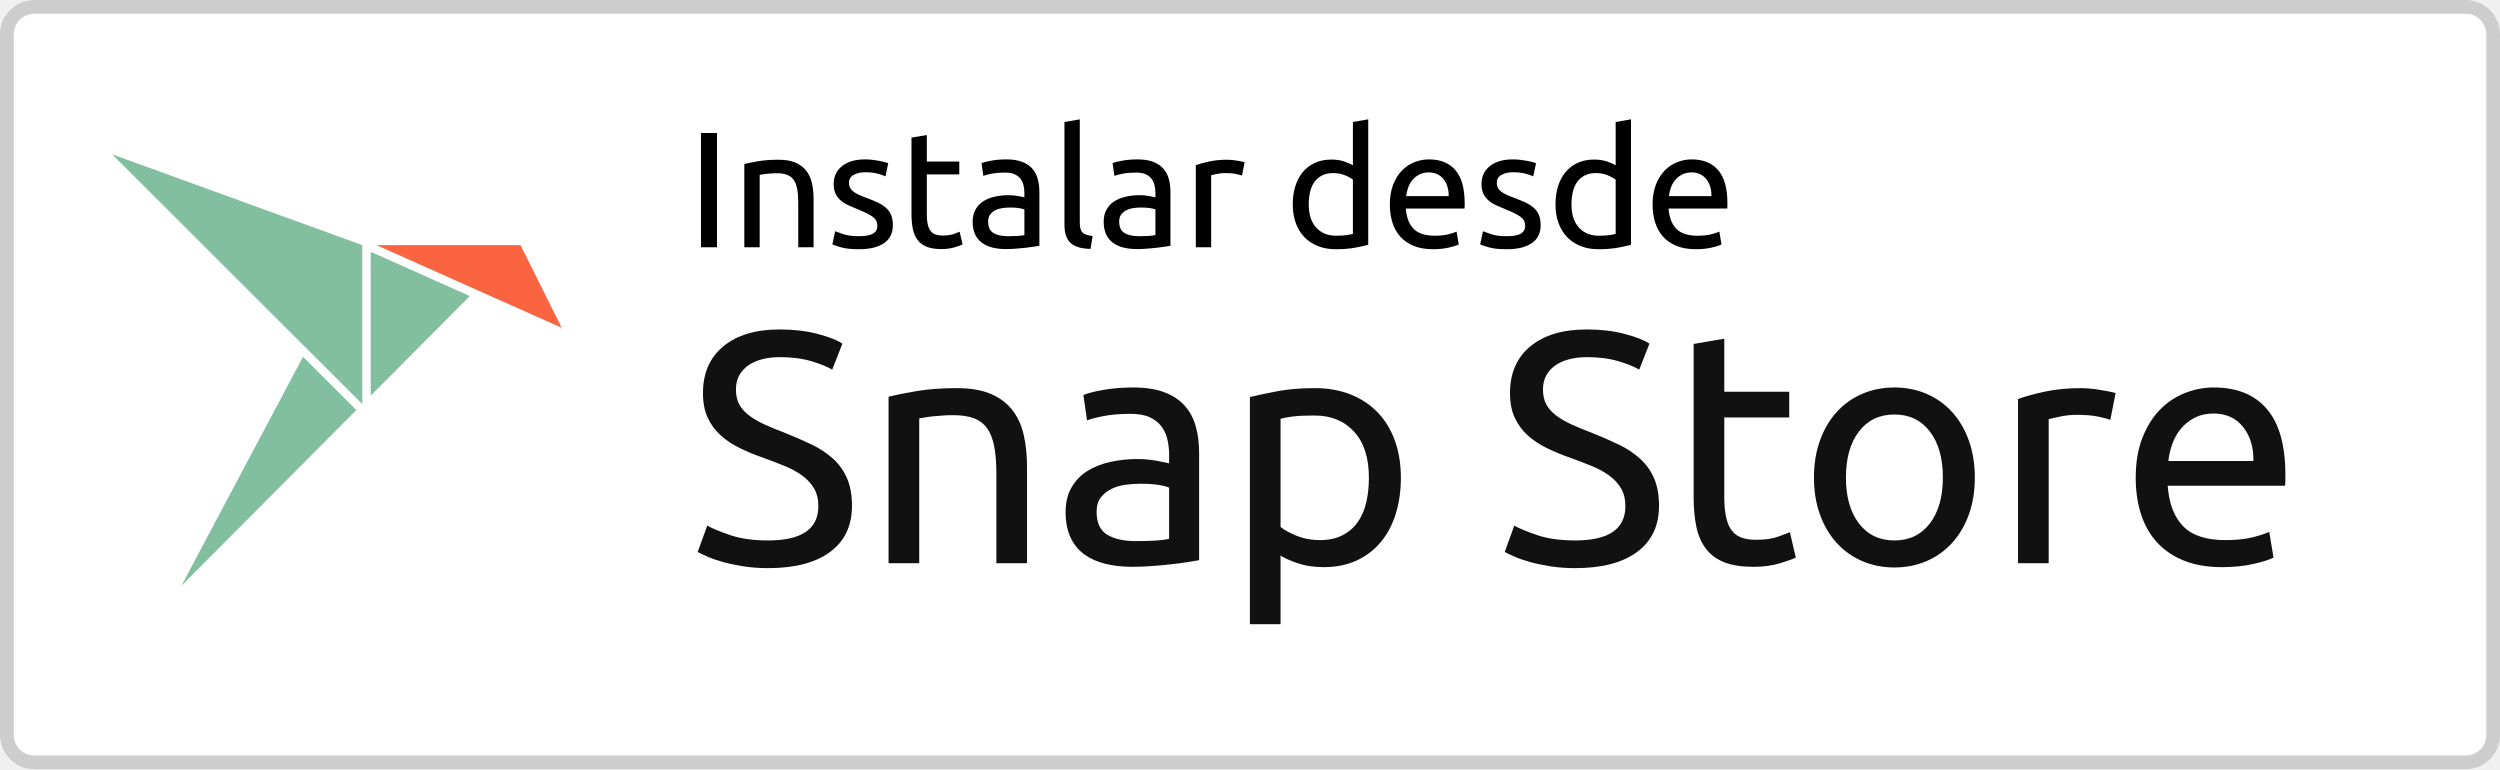
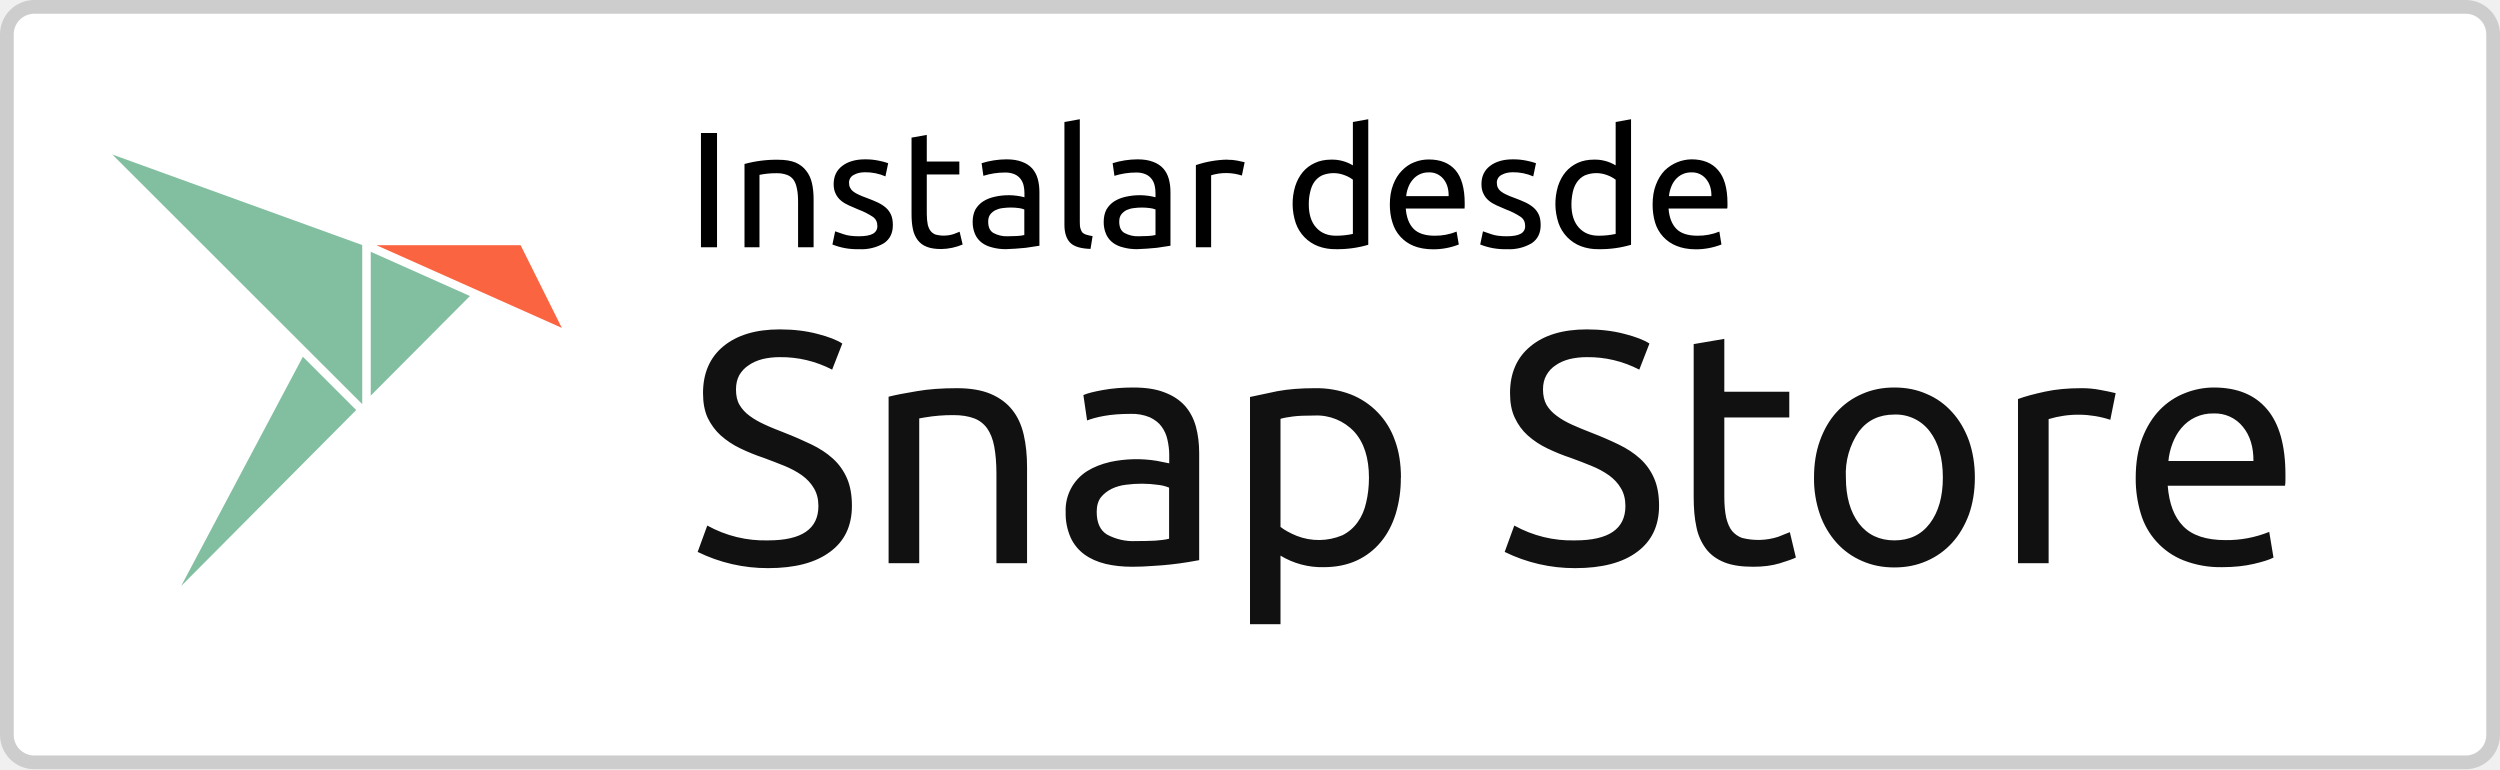
- <svg xmlns="http://www.w3.org/2000/svg" width="182px" height="56px" viewBox="0 0 182 56" version="1.1">
-   <g id="[ES]-snap-store-white-uneditable" stroke="none" stroke-width="1" fill="none" fill-rule="evenodd">
-     <rect id="Rectangle-path" stroke="#CDCDCD" fill="#FFFFFF" x="0.5" y="0.5" width="181" height="55" rx="2" />
-     <path d="M51.032,9.684 L52.196,9.684 L52.196,18 L51.032,18 L51.032,9.684 Z M54.188,11.94 C54.444,11.876 54.784,11.808 55.208,11.736 C55.632,11.664 56.12,11.628 56.672,11.628 C57.168,11.628 57.58,11.698 57.908,11.838 C58.236,11.978 58.498,12.174 58.694,12.426 C58.89,12.678 59.028,12.98 59.108,13.332 C59.188,13.684 59.228,14.072 59.228,14.496 L59.228,18 L58.112,18 L58.112,14.736 C58.112,14.352 58.086,14.024 58.034,13.752 C57.982,13.48 57.896,13.26 57.776,13.092 C57.656,12.924 57.496,12.802 57.296,12.726 C57.096,12.65 56.848,12.612 56.552,12.612 C56.432,12.612 56.308,12.616 56.18,12.624 C56.052,12.632 55.93,12.642 55.814,12.654 C55.698,12.666 55.594,12.68 55.502,12.696 C55.41,12.712 55.344,12.724 55.304,12.732 L55.304,18 L54.188,18 L54.188,11.94 Z M62.528,17.196 C62.984,17.196 63.322,17.136 63.542,17.016 C63.762,16.896 63.872,16.704 63.872,16.44 C63.872,16.168 63.764,15.952 63.548,15.792 C63.332,15.632 62.976,15.452 62.48,15.252 C62.24,15.156 62.01,15.058 61.79,14.958 C61.57,14.858 61.38,14.74 61.22,14.604 C61.06,14.468 60.932,14.304 60.836,14.112 C60.74,13.92 60.692,13.684 60.692,13.404 C60.692,12.852 60.896,12.414 61.304,12.09 C61.712,11.766 62.268,11.604 62.972,11.604 C63.148,11.604 63.324,11.614 63.5,11.634 C63.676,11.654 63.84,11.678 63.992,11.706 C64.144,11.734 64.278,11.764 64.394,11.796 C64.51,11.828 64.6,11.856 64.664,11.88 L64.46,12.84 C64.34,12.776 64.152,12.71 63.896,12.642 C63.64,12.574 63.332,12.54 62.972,12.54 C62.66,12.54 62.388,12.602 62.156,12.726 C61.924,12.85 61.808,13.044 61.808,13.308 C61.808,13.444 61.834,13.564 61.886,13.668 C61.938,13.772 62.018,13.866 62.126,13.95 C62.234,14.034 62.368,14.112 62.528,14.184 C62.688,14.256 62.88,14.332 63.104,14.412 C63.4,14.524 63.664,14.634 63.896,14.742 C64.128,14.85 64.326,14.976 64.49,15.12 C64.654,15.264 64.78,15.438 64.868,15.642 C64.956,15.846 65,16.096 65,16.392 C65,16.968 64.786,17.404 64.358,17.7 C63.93,17.996 63.32,18.144 62.528,18.144 C61.976,18.144 61.544,18.098 61.232,18.006 C60.92,17.914 60.708,17.844 60.596,17.796 L60.8,16.836 C60.928,16.884 61.132,16.956 61.412,17.052 C61.692,17.148 62.064,17.196 62.528,17.196 Z M67.472,11.76 L69.836,11.76 L69.836,12.696 L67.472,12.696 L67.472,15.576 C67.472,15.888 67.496,16.146 67.544,16.35 C67.592,16.554 67.664,16.714 67.76,16.83 C67.856,16.946 67.976,17.028 68.12,17.076 C68.264,17.124 68.432,17.148 68.624,17.148 C68.96,17.148 69.23,17.11 69.434,17.034 C69.638,16.958 69.78,16.904 69.86,16.872 L70.076,17.796 C69.964,17.852 69.768,17.922 69.488,18.006 C69.208,18.09 68.888,18.132 68.528,18.132 C68.104,18.132 67.754,18.078 67.478,17.97 C67.202,17.862 66.98,17.7 66.812,17.484 C66.644,17.268 66.526,17.002 66.458,16.686 C66.39,16.37 66.356,16.004 66.356,15.588 L66.356,10.02 L67.472,9.828 L67.472,11.76 Z M73.364,17.196 C73.628,17.196 73.862,17.19 74.066,17.178 C74.27,17.166 74.44,17.144 74.576,17.112 L74.576,15.252 C74.496,15.212 74.366,15.178 74.186,15.15 C74.006,15.122 73.788,15.108 73.532,15.108 C73.364,15.108 73.186,15.12 72.998,15.144 C72.81,15.168 72.638,15.218 72.482,15.294 C72.326,15.37 72.196,15.474 72.092,15.606 C71.988,15.738 71.936,15.912 71.936,16.128 C71.936,16.528 72.064,16.806 72.32,16.962 C72.576,17.118 72.924,17.196 73.364,17.196 Z M73.268,11.604 C73.716,11.604 74.094,11.662 74.402,11.778 C74.71,11.894 74.958,12.058 75.146,12.27 C75.334,12.482 75.468,12.734 75.548,13.026 C75.628,13.318 75.668,13.64 75.668,13.992 L75.668,17.892 C75.572,17.908 75.438,17.93 75.266,17.958 C75.094,17.986 74.9,18.012 74.684,18.036 C74.468,18.06 74.234,18.082 73.982,18.102 C73.73,18.122 73.48,18.132 73.232,18.132 C72.88,18.132 72.556,18.096 72.26,18.024 C71.964,17.952 71.708,17.838 71.492,17.682 C71.276,17.526 71.108,17.32 70.988,17.064 C70.868,16.808 70.808,16.5 70.808,16.14 C70.808,15.796 70.878,15.5 71.018,15.252 C71.158,15.004 71.348,14.804 71.588,14.652 C71.828,14.5 72.108,14.388 72.428,14.316 C72.748,14.244 73.084,14.208 73.436,14.208 C73.548,14.208 73.664,14.214 73.784,14.226 C73.904,14.238 74.018,14.254 74.126,14.274 C74.234,14.294 74.328,14.312 74.408,14.328 C74.488,14.344 74.544,14.356 74.576,14.364 L74.576,14.052 C74.576,13.868 74.556,13.686 74.516,13.506 C74.476,13.326 74.404,13.166 74.3,13.026 C74.196,12.886 74.054,12.774 73.874,12.69 C73.694,12.606 73.46,12.564 73.172,12.564 C72.804,12.564 72.482,12.59 72.206,12.642 C71.93,12.694 71.724,12.748 71.588,12.804 L71.456,11.88 C71.6,11.816 71.84,11.754 72.176,11.694 C72.512,11.634 72.876,11.604 73.268,11.604 Z M79.388,18.12 C78.7,18.104 78.212,17.956 77.924,17.676 C77.636,17.396 77.492,16.96 77.492,16.368 L77.492,8.88 L78.608,8.688 L78.608,16.188 C78.608,16.372 78.624,16.524 78.656,16.644 C78.688,16.764 78.74,16.86 78.812,16.932 C78.884,17.004 78.98,17.058 79.1,17.094 C79.22,17.13 79.368,17.16 79.544,17.184 L79.388,18.12 Z M82.904,17.196 C83.168,17.196 83.402,17.19 83.606,17.178 C83.81,17.166 83.98,17.144 84.116,17.112 L84.116,15.252 C84.036,15.212 83.906,15.178 83.726,15.15 C83.546,15.122 83.328,15.108 83.072,15.108 C82.904,15.108 82.726,15.12 82.538,15.144 C82.35,15.168 82.178,15.218 82.022,15.294 C81.866,15.37 81.736,15.474 81.632,15.606 C81.528,15.738 81.476,15.912 81.476,16.128 C81.476,16.528 81.604,16.806 81.86,16.962 C82.116,17.118 82.464,17.196 82.904,17.196 Z M82.808,11.604 C83.256,11.604 83.634,11.662 83.942,11.778 C84.25,11.894 84.498,12.058 84.686,12.27 C84.874,12.482 85.008,12.734 85.088,13.026 C85.168,13.318 85.208,13.64 85.208,13.992 L85.208,17.892 C85.112,17.908 84.978,17.93 84.806,17.958 C84.634,17.986 84.44,18.012 84.224,18.036 C84.008,18.06 83.774,18.082 83.522,18.102 C83.27,18.122 83.02,18.132 82.772,18.132 C82.42,18.132 82.096,18.096 81.8,18.024 C81.504,17.952 81.248,17.838 81.032,17.682 C80.816,17.526 80.648,17.32 80.528,17.064 C80.408,16.808 80.348,16.5 80.348,16.14 C80.348,15.796 80.418,15.5 80.558,15.252 C80.698,15.004 80.888,14.804 81.128,14.652 C81.368,14.5 81.648,14.388 81.968,14.316 C82.288,14.244 82.624,14.208 82.976,14.208 C83.088,14.208 83.204,14.214 83.324,14.226 C83.444,14.238 83.558,14.254 83.666,14.274 C83.774,14.294 83.868,14.312 83.948,14.328 C84.028,14.344 84.084,14.356 84.116,14.364 L84.116,14.052 C84.116,13.868 84.096,13.686 84.056,13.506 C84.016,13.326 83.944,13.166 83.84,13.026 C83.736,12.886 83.594,12.774 83.414,12.69 C83.234,12.606 83,12.564 82.712,12.564 C82.344,12.564 82.022,12.59 81.746,12.642 C81.47,12.694 81.264,12.748 81.128,12.804 L80.996,11.88 C81.14,11.816 81.38,11.754 81.716,11.694 C82.052,11.634 82.416,11.604 82.808,11.604 Z M89.36,11.628 C89.456,11.628 89.566,11.634 89.69,11.646 C89.814,11.658 89.936,11.674 90.056,11.694 C90.176,11.714 90.286,11.734 90.386,11.754 C90.486,11.774 90.56,11.792 90.608,11.808 L90.416,12.78 C90.328,12.748 90.182,12.71 89.978,12.666 C89.774,12.622 89.512,12.6 89.192,12.6 C88.984,12.6 88.778,12.622 88.574,12.666 C88.37,12.71 88.236,12.74 88.172,12.756 L88.172,18 L87.056,18 L87.056,12.024 C87.32,11.928 87.648,11.838 88.04,11.754 C88.432,11.67 88.872,11.628 89.36,11.628 Z M98.492,13.08 C98.356,12.968 98.16,12.86 97.904,12.756 C97.648,12.652 97.368,12.6 97.064,12.6 C96.744,12.6 96.47,12.658 96.242,12.774 C96.014,12.89 95.828,13.05 95.684,13.254 C95.54,13.458 95.436,13.7 95.372,13.98 C95.308,14.26 95.276,14.56 95.276,14.88 C95.276,15.608 95.456,16.17 95.816,16.566 C96.176,16.962 96.656,17.16 97.256,17.16 C97.56,17.16 97.814,17.146 98.018,17.118 C98.222,17.09 98.38,17.06 98.492,17.028 L98.492,13.08 Z M98.492,8.88 L99.608,8.688 L99.608,17.82 C99.352,17.892 99.024,17.964 98.624,18.036 C98.224,18.108 97.764,18.144 97.244,18.144 C96.764,18.144 96.332,18.068 95.948,17.916 C95.564,17.764 95.236,17.548 94.964,17.268 C94.692,16.988 94.482,16.646 94.334,16.242 C94.186,15.838 94.112,15.384 94.112,14.88 C94.112,14.4 94.174,13.96 94.298,13.56 C94.422,13.16 94.604,12.816 94.844,12.528 C95.084,12.24 95.378,12.016 95.726,11.856 C96.074,11.696 96.472,11.616 96.92,11.616 C97.28,11.616 97.598,11.664 97.874,11.76 C98.15,11.856 98.356,11.948 98.492,12.036 L98.492,8.88 Z M101.18,14.892 C101.18,14.34 101.26,13.858 101.42,13.446 C101.58,13.034 101.792,12.692 102.056,12.42 C102.32,12.148 102.624,11.944 102.968,11.808 C103.312,11.672 103.664,11.604 104.024,11.604 C104.864,11.604 105.508,11.866 105.956,12.39 C106.404,12.914 106.628,13.712 106.628,14.784 L106.628,14.97 C106.628,15.046 106.624,15.116 106.616,15.18 L102.344,15.18 C102.392,15.828 102.58,16.32 102.908,16.656 C103.236,16.992 103.748,17.16 104.444,17.16 C104.836,17.16 105.166,17.126 105.434,17.058 C105.702,16.99 105.904,16.924 106.04,16.86 L106.196,17.796 C106.06,17.868 105.822,17.944 105.482,18.024 C105.142,18.104 104.756,18.144 104.324,18.144 C103.78,18.144 103.31,18.062 102.914,17.898 C102.518,17.734 102.192,17.508 101.936,17.22 C101.68,16.932 101.49,16.59 101.366,16.194 C101.242,15.798 101.18,15.364 101.18,14.892 Z M105.464,14.28 C105.472,13.776 105.346,13.362 105.086,13.038 C104.826,12.714 104.468,12.552 104.012,12.552 C103.756,12.552 103.53,12.602 103.334,12.702 C103.138,12.802 102.972,12.932 102.836,13.092 C102.7,13.252 102.594,13.436 102.518,13.644 C102.442,13.852 102.392,14.064 102.368,14.28 L105.464,14.28 Z M109.688,17.196 C110.144,17.196 110.482,17.136 110.702,17.016 C110.922,16.896 111.032,16.704 111.032,16.44 C111.032,16.168 110.924,15.952 110.708,15.792 C110.492,15.632 110.136,15.452 109.64,15.252 C109.4,15.156 109.17,15.058 108.95,14.958 C108.73,14.858 108.54,14.74 108.38,14.604 C108.22,14.468 108.092,14.304 107.996,14.112 C107.9,13.92 107.852,13.684 107.852,13.404 C107.852,12.852 108.056,12.414 108.464,12.09 C108.872,11.766 109.428,11.604 110.132,11.604 C110.308,11.604 110.484,11.614 110.66,11.634 C110.836,11.654 111,11.678 111.152,11.706 C111.304,11.734 111.438,11.764 111.554,11.796 C111.67,11.828 111.76,11.856 111.824,11.88 L111.62,12.84 C111.5,12.776 111.312,12.71 111.056,12.642 C110.8,12.574 110.492,12.54 110.132,12.54 C109.82,12.54 109.548,12.602 109.316,12.726 C109.084,12.85 108.968,13.044 108.968,13.308 C108.968,13.444 108.994,13.564 109.046,13.668 C109.098,13.772 109.178,13.866 109.286,13.95 C109.394,14.034 109.528,14.112 109.688,14.184 C109.848,14.256 110.04,14.332 110.264,14.412 C110.56,14.524 110.824,14.634 111.056,14.742 C111.288,14.85 111.486,14.976 111.65,15.12 C111.814,15.264 111.94,15.438 112.028,15.642 C112.116,15.846 112.16,16.096 112.16,16.392 C112.16,16.968 111.946,17.404 111.518,17.7 C111.09,17.996 110.48,18.144 109.688,18.144 C109.136,18.144 108.704,18.098 108.392,18.006 C108.08,17.914 107.868,17.844 107.756,17.796 L107.96,16.836 C108.088,16.884 108.292,16.956 108.572,17.052 C108.852,17.148 109.224,17.196 109.688,17.196 Z M117.62,13.08 C117.484,12.968 117.288,12.86 117.032,12.756 C116.776,12.652 116.496,12.6 116.192,12.6 C115.872,12.6 115.598,12.658 115.37,12.774 C115.142,12.89 114.956,13.05 114.812,13.254 C114.668,13.458 114.564,13.7 114.5,13.98 C114.436,14.26 114.404,14.56 114.404,14.88 C114.404,15.608 114.584,16.17 114.944,16.566 C115.304,16.962 115.784,17.16 116.384,17.16 C116.688,17.16 116.942,17.146 117.146,17.118 C117.35,17.09 117.508,17.06 117.62,17.028 L117.62,13.08 Z M117.62,8.88 L118.736,8.688 L118.736,17.82 C118.48,17.892 118.152,17.964 117.752,18.036 C117.352,18.108 116.892,18.144 116.372,18.144 C115.892,18.144 115.46,18.068 115.076,17.916 C114.692,17.764 114.364,17.548 114.092,17.268 C113.82,16.988 113.61,16.646 113.462,16.242 C113.314,15.838 113.24,15.384 113.24,14.88 C113.24,14.4 113.302,13.96 113.426,13.56 C113.55,13.16 113.732,12.816 113.972,12.528 C114.212,12.24 114.506,12.016 114.854,11.856 C115.202,11.696 115.6,11.616 116.048,11.616 C116.408,11.616 116.726,11.664 117.002,11.76 C117.278,11.856 117.484,11.948 117.62,12.036 L117.62,8.88 Z M120.308,14.892 C120.308,14.34 120.388,13.858 120.548,13.446 C120.708,13.034 120.92,12.692 121.184,12.42 C121.448,12.148 121.752,11.944 122.096,11.808 C122.44,11.672 122.792,11.604 123.152,11.604 C123.992,11.604 124.636,11.866 125.084,12.39 C125.532,12.914 125.756,13.712 125.756,14.784 L125.756,14.97 C125.756,15.046 125.752,15.116 125.744,15.18 L121.472,15.18 C121.52,15.828 121.708,16.32 122.036,16.656 C122.364,16.992 122.876,17.16 123.572,17.16 C123.964,17.16 124.294,17.126 124.562,17.058 C124.83,16.99 125.032,16.924 125.168,16.86 L125.324,17.796 C125.188,17.868 124.95,17.944 124.61,18.024 C124.27,18.104 123.884,18.144 123.452,18.144 C122.908,18.144 122.438,18.062 122.042,17.898 C121.646,17.734 121.32,17.508 121.064,17.22 C120.808,16.932 120.618,16.59 120.494,16.194 C120.37,15.798 120.308,15.364 120.308,14.892 Z M124.592,14.28 C124.6,13.776 124.474,13.362 124.214,13.038 C123.954,12.714 123.596,12.552 123.14,12.552 C122.884,12.552 122.658,12.602 122.462,12.702 C122.266,12.802 122.1,12.932 121.964,13.092 C121.828,13.252 121.722,13.436 121.646,13.644 C121.57,13.852 121.52,14.064 121.496,14.28 L124.592,14.28 Z" id="Get-it-from-the" fill="#000000" />
-     <g id="logo" transform="translate(8, 11)" fill-rule="nonzero">
-       <path d="M18.988,17.802 L18.988,7.331 L26.205,10.553 L18.988,17.802 Z M5.208,31.641 L14.059,14.974 L17.942,18.852 L5.208,31.641 Z M0.16,0.233 L18.375,6.846 L18.375,18.417 L0.16,0.233 Z" id="body" fill="#82BEA0" />
-       <polygon id="head" fill="#FA6441" points="29.897 6.845 19.406 6.845 32.894 12.866" />
+ <svg xmlns="http://www.w3.org/2000/svg" width="182" height="56">
+   <g fill="none" fill-rule="evenodd">
+     <rect stroke="#CDCDCD" fill="#FFF" x=".5" y=".5" width="181" height="55" rx="2" />
+     <path d="M51.03 9.68h1.17V18h-1.17V9.68zm3.16 2.26a8.82 8.82 0 012.48-.31c.5 0 .91.07 1.24.2.33.15.59.34.78.6.2.25.34.55.42.9.08.35.12.74.12 1.17V18H58.1v-3.26c0-.39-.02-.72-.08-.99-.05-.27-.13-.49-.25-.66a1.02 1.02 0 00-.48-.36 2.1 2.1 0 00-.75-.12 5.97 5.97 0 00-1.25.12V18H54.2v-6.06zm8.34 5.26c.45 0 .8-.06 1.01-.18a.6.6 0 00.33-.58c0-.27-.1-.49-.32-.65a5.14 5.14 0 00-1.07-.54l-.69-.3c-.22-.1-.41-.21-.57-.35-.16-.13-.29-.3-.38-.49-.1-.19-.15-.43-.15-.7 0-.56.2-1 .61-1.32.41-.32.97-.49 1.67-.49a4.67 4.67 0 011.02.1 4.79 4.79 0 01.67.18l-.2.96a3.64 3.64 0 00-1.49-.3c-.31 0-.58.06-.81.19a.62.62 0 00-.35.58c0 .13.02.25.08.36.05.1.13.2.24.28.1.08.24.16.4.23.16.08.35.15.57.23.3.11.56.22.8.33.23.11.43.24.59.38.16.14.29.32.38.52.09.2.13.46.13.75 0 .58-.21 1.01-.64 1.31a3.2 3.2 0 01-1.83.44 4.78 4.78 0 01-1.93-.34l.2-.96.61.21c.28.1.65.15 1.12.15zm4.94-5.44h2.37v.94h-2.37v2.88c0 .3.03.57.07.77.05.2.12.36.22.48s.22.2.36.25a2.37 2.37 0 001.31-.04l.43-.17.22.93a4.14 4.14 0 01-1.55.33c-.43 0-.78-.05-1.05-.16-.28-.1-.5-.27-.67-.49a1.95 1.95 0 01-.35-.8c-.07-.31-.1-.68-.1-1.1v-5.56l1.11-.2v1.94zm5.9 5.44l.7-.02c.2-.01.37-.04.5-.07v-1.86a1.43 1.43 0 00-.38-.1 4.34 4.34 0 00-1.2 0c-.18.02-.35.07-.5.14a1.1 1.1 0 00-.4.32c-.1.13-.15.3-.15.52 0 .4.12.68.38.83a2 2 0 001.04.24zm-.1-5.6c.45 0 .82.06 1.13.18.31.11.56.28.75.49.18.21.32.46.4.76.08.29.12.61.12.96v3.9a115 115 0 01-.99.15 22.5 22.5 0 01-1.45.1c-.35 0-.67-.04-.97-.12-.3-.07-.55-.18-.77-.34a1.57 1.57 0 01-.5-.62 2.16 2.16 0 01-.18-.92c0-.34.07-.64.2-.89.15-.25.34-.45.58-.6.24-.15.52-.26.84-.33a4.58 4.58 0 012.15.04v-.3c0-.2-.02-.37-.06-.55a1.25 1.25 0 00-.22-.48 1.1 1.1 0 00-.43-.34 1.67 1.67 0 00-.7-.13 5.27 5.27 0 00-1.58.24l-.13-.92a6.22 6.22 0 011.81-.28zm6.12 6.52c-.69-.02-1.18-.16-1.47-.44-.28-.28-.43-.72-.43-1.31V8.88l1.12-.2v7.5c0 .2.01.34.05.46.03.12.08.22.15.3.07.06.17.12.29.15.12.04.27.07.44.1l-.15.93zm3.51-.92l.7-.02c.21-.01.38-.04.52-.07v-1.86a1.43 1.43 0 00-.4-.1 4.34 4.34 0 00-1.18 0c-.19.02-.36.07-.52.14a1.1 1.1 0 00-.39.32c-.1.13-.15.3-.15.52 0 .4.12.68.38.83a2 2 0 001.04.24zm-.1-5.6c.46 0 .83.06 1.14.18.31.11.56.28.75.49.18.21.32.46.4.76.08.29.12.61.12.96v3.9a115 115 0 01-.99.15 22.5 22.5 0 01-1.45.1c-.35 0-.67-.04-.97-.12-.3-.07-.55-.18-.77-.34a1.57 1.57 0 01-.5-.62 2.16 2.16 0 01-.18-.92c0-.34.07-.64.2-.89.15-.25.34-.45.58-.6.24-.15.52-.26.84-.33a4.58 4.58 0 012.15.04v-.3c0-.2-.02-.37-.06-.55a1.25 1.25 0 00-.22-.48 1.1 1.1 0 00-.43-.34 1.67 1.67 0 00-.7-.13 5.27 5.27 0 00-1.58.24l-.13-.92a6.22 6.22 0 011.81-.28zm6.56.03a3.47 3.47 0 01.7.06 10.46 10.46 0 01.55.12l-.2.97a3.74 3.74 0 00-2.24-.02V18h-1.11v-5.98a7.59 7.59 0 012.3-.4zm9.13 1.45a2.3 2.3 0 00-.59-.32 2.21 2.21 0 00-1.66.01 1.5 1.5 0 00-.56.48c-.14.2-.24.45-.3.73-.07.28-.1.58-.1.9 0 .73.18 1.29.54 1.69.36.4.84.59 1.44.59a5.75 5.75 0 001.23-.13v-3.95zm0-4.2l1.12-.2v9.14a7.86 7.86 0 01-2.36.32 3.5 3.5 0 01-1.3-.22 2.78 2.78 0 01-1.62-1.68 4.44 4.44 0 01-.04-2.68c.13-.4.31-.74.55-1.03.24-.29.54-.51.89-.67.34-.16.74-.24 1.19-.24a2.9 2.9 0 011.57.42V8.88zm2.69 6.01c0-.55.08-1.03.24-1.44.16-.42.37-.76.64-1.03.26-.27.56-.48.9-.61.35-.14.7-.2 1.06-.2.84 0 1.49.26 1.94.78.44.52.67 1.32.67 2.4v.18l-.01.21h-4.28c.05.65.24 1.14.57 1.48.33.33.84.5 1.53.5a4.1 4.1 0 001.6-.3l.16.94a5.08 5.08 0 01-1.87.35c-.55 0-1.02-.09-1.42-.25a2.63 2.63 0 01-1.54-1.7c-.13-.4-.19-.84-.19-1.3zm4.28-.61c.01-.5-.11-.92-.37-1.24a1.3 1.3 0 00-1.08-.49 1.47 1.47 0 00-1.17.54 1.8 1.8 0 00-.32.55c-.08.21-.13.42-.15.64h3.1zm4.23 2.92c.45 0 .8-.06 1.01-.18a.6.6 0 00.33-.58c0-.27-.1-.49-.32-.65a5.14 5.14 0 00-1.07-.54l-.69-.3c-.22-.1-.41-.21-.57-.35-.16-.13-.29-.3-.38-.49-.1-.19-.15-.43-.15-.7 0-.56.2-1 .61-1.32.41-.32.97-.49 1.67-.49a4.67 4.67 0 011.02.1 4.79 4.79 0 01.67.18l-.2.96a3.64 3.64 0 00-1.49-.3c-.31 0-.58.06-.81.19a.62.62 0 00-.35.58c0 .13.02.25.08.36.05.1.13.2.24.28.1.08.24.16.4.23.16.08.35.15.57.23.3.11.56.22.8.33.23.11.43.24.59.38.16.14.29.32.38.52.09.2.13.46.13.75 0 .58-.21 1.01-.64 1.31a3.2 3.2 0 01-1.83.44 4.78 4.78 0 01-1.93-.34l.2-.96.61.21c.28.1.65.15 1.12.15zm7.93-4.12a2.3 2.3 0 00-.59-.32 2.21 2.21 0 00-1.66.01 1.5 1.5 0 00-.56.48c-.14.2-.25.45-.31.73-.06.28-.1.58-.1.9 0 .73.18 1.29.54 1.69.36.4.84.59 1.44.59a5.75 5.75 0 001.24-.13v-3.95zm0-4.2l1.12-.2v9.14a7.86 7.86 0 01-2.36.32 3.5 3.5 0 01-1.3-.22 2.78 2.78 0 01-1.62-1.68 4.44 4.44 0 01-.04-2.68c.13-.4.31-.74.55-1.03.24-.29.54-.51.88-.67.35-.16.75-.24 1.2-.24a2.9 2.9 0 011.57.42V8.88zm2.69 6.01c0-.55.08-1.03.24-1.44.16-.42.37-.76.63-1.03a2.85 2.85 0 011.97-.82c.84 0 1.49.27 1.93.79.45.52.68 1.32.68 2.4v.18c0 .08 0 .15-.02.21h-4.27c.05.65.24 1.14.57 1.48.32.33.84.5 1.53.5a4.1 4.1 0 001.6-.3l.15.94a5.08 5.08 0 01-1.87.35c-.54 0-1.01-.09-1.4-.25a2.63 2.63 0 01-1.56-1.7c-.12-.4-.18-.84-.18-1.3zm4.28-.61c.01-.5-.12-.92-.38-1.24a1.3 1.3 0 00-1.07-.49 1.47 1.47 0 00-1.18.54 1.8 1.8 0 00-.31.55c-.08.21-.13.42-.15.64h3.1z" fill="#000" />
+     <g fill-rule="nonzero">
+       <path d="M26.99 28.8V18.33l7.22 3.22-7.22 7.25zM13.2 42.64l8.85-16.67 3.88 3.88-12.73 12.8zm-5.05-31.4l18.22 6.6v11.58L8.16 11.23z" fill="#82BEA0" />
+       <path fill="#FA6441" d="M37.9 17.85H27.4l13.5 6.02z" />
    </g>
-     <path d="M55.928,39.344 C58.36,39.344 59.576,38.512 59.576,36.848 C59.576,36.336 59.468,35.9 59.252,35.54 C59.036,35.18 58.744,34.868 58.376,34.604 C58.008,34.34 57.588,34.112 57.116,33.92 C56.644,33.728 56.144,33.536 55.616,33.344 C55.008,33.136 54.432,32.9 53.888,32.636 C53.344,32.372 52.872,32.06 52.472,31.7 C52.072,31.34 51.756,30.912 51.524,30.416 C51.292,29.92 51.176,29.32 51.176,28.616 C51.176,27.16 51.672,26.024 52.664,25.208 C53.656,24.392 55.024,23.984 56.768,23.984 C57.776,23.984 58.692,24.092 59.516,24.308 C60.34,24.524 60.944,24.76 61.328,25.016 L60.584,26.912 C60.248,26.704 59.748,26.5 59.084,26.3 C58.42,26.1 57.648,26 56.768,26 C56.32,26 55.904,26.048 55.52,26.144 C55.136,26.24 54.8,26.384 54.512,26.576 C54.224,26.768 53.996,27.012 53.828,27.308 C53.66,27.604 53.576,27.952 53.576,28.352 C53.576,28.8 53.664,29.176 53.84,29.48 C54.016,29.784 54.264,30.052 54.584,30.284 C54.904,30.516 55.276,30.728 55.7,30.92 C56.124,31.112 56.592,31.304 57.104,31.496 C57.824,31.784 58.484,32.072 59.084,32.36 C59.684,32.648 60.204,32.992 60.644,33.392 C61.084,33.792 61.424,34.268 61.664,34.82 C61.904,35.372 62.024,36.04 62.024,36.824 C62.024,38.28 61.492,39.4 60.428,40.184 C59.364,40.968 57.864,41.36 55.928,41.36 C55.272,41.36 54.668,41.316 54.116,41.228 C53.564,41.14 53.072,41.036 52.64,40.916 C52.208,40.796 51.836,40.668 51.524,40.532 C51.212,40.396 50.968,40.28 50.792,40.184 L51.488,38.264 C51.856,38.472 52.416,38.704 53.168,38.96 C53.92,39.216 54.84,39.344 55.928,39.344 Z M64.688,28.88 C65.2,28.752 65.88,28.616 66.728,28.472 C67.576,28.328 68.552,28.256 69.656,28.256 C70.648,28.256 71.472,28.396 72.128,28.676 C72.784,28.956 73.308,29.348 73.7,29.852 C74.092,30.356 74.368,30.96 74.528,31.664 C74.688,32.368 74.768,33.144 74.768,33.992 L74.768,41 L72.536,41 L72.536,34.472 C72.536,33.704 72.484,33.048 72.38,32.504 C72.276,31.96 72.104,31.52 71.864,31.184 C71.624,30.848 71.304,30.604 70.904,30.452 C70.504,30.3 70.008,30.224 69.416,30.224 C69.176,30.224 68.928,30.232 68.672,30.248 C68.416,30.264 68.172,30.284 67.94,30.308 C67.708,30.332 67.5,30.36 67.316,30.392 C67.132,30.424 67,30.448 66.92,30.464 L66.92,41 L64.688,41 L64.688,28.88 Z M82.688,39.392 C83.216,39.392 83.684,39.38 84.092,39.356 C84.5,39.332 84.84,39.288 85.112,39.224 L85.112,35.504 C84.952,35.424 84.692,35.356 84.332,35.3 C83.972,35.244 83.536,35.216 83.024,35.216 C82.688,35.216 82.332,35.24 81.956,35.288 C81.58,35.336 81.236,35.436 80.924,35.588 C80.612,35.74 80.352,35.948 80.144,36.212 C79.936,36.476 79.832,36.824 79.832,37.256 C79.832,38.056 80.088,38.612 80.6,38.924 C81.112,39.236 81.808,39.392 82.688,39.392 Z M82.496,28.208 C83.392,28.208 84.148,28.324 84.764,28.556 C85.38,28.788 85.876,29.116 86.252,29.54 C86.628,29.964 86.896,30.468 87.056,31.052 C87.216,31.636 87.296,32.28 87.296,32.984 L87.296,40.784 C87.104,40.816 86.836,40.86 86.492,40.916 C86.148,40.972 85.76,41.024 85.328,41.072 C84.896,41.12 84.428,41.164 83.924,41.204 C83.42,41.244 82.92,41.264 82.424,41.264 C81.72,41.264 81.072,41.192 80.48,41.048 C79.888,40.904 79.376,40.676 78.944,40.364 C78.512,40.052 78.176,39.64 77.936,39.128 C77.696,38.616 77.576,38 77.576,37.28 C77.576,36.592 77.716,36 77.996,35.504 C78.276,35.008 78.656,34.608 79.136,34.304 C79.616,34 80.176,33.776 80.816,33.632 C81.456,33.488 82.128,33.416 82.832,33.416 C83.056,33.416 83.288,33.428 83.528,33.452 C83.768,33.476 83.996,33.508 84.212,33.548 C84.428,33.588 84.616,33.624 84.776,33.656 C84.936,33.688 85.048,33.712 85.112,33.728 L85.112,33.104 C85.112,32.736 85.072,32.372 84.992,32.012 C84.912,31.652 84.768,31.332 84.56,31.052 C84.352,30.772 84.068,30.548 83.708,30.38 C83.348,30.212 82.88,30.128 82.304,30.128 C81.568,30.128 80.924,30.18 80.372,30.284 C79.82,30.388 79.408,30.496 79.136,30.608 L78.872,28.76 C79.16,28.632 79.64,28.508 80.312,28.388 C80.984,28.268 81.712,28.208 82.496,28.208 Z M99.656,34.784 C99.656,33.328 99.296,32.208 98.576,31.424 C97.856,30.64 96.896,30.248 95.696,30.248 C95.024,30.248 94.5,30.272 94.124,30.32 C93.748,30.368 93.448,30.424 93.224,30.488 L93.224,38.36 C93.496,38.584 93.888,38.8 94.4,39.008 C94.912,39.216 95.472,39.32 96.08,39.32 C96.72,39.32 97.268,39.204 97.724,38.972 C98.18,38.74 98.552,38.42 98.84,38.012 C99.128,37.604 99.336,37.124 99.464,36.572 C99.592,36.02 99.656,35.424 99.656,34.784 Z M101.984,34.784 C101.984,35.728 101.86,36.6 101.612,37.4 C101.364,38.2 101,38.888 100.52,39.464 C100.04,40.04 99.452,40.488 98.756,40.808 C98.06,41.128 97.264,41.288 96.368,41.288 C95.648,41.288 95.012,41.192 94.46,41 C93.908,40.808 93.496,40.624 93.224,40.448 L93.224,45.44 L90.992,45.44 L90.992,28.904 C91.52,28.776 92.18,28.636 92.972,28.484 C93.764,28.332 94.68,28.256 95.72,28.256 C96.68,28.256 97.544,28.408 98.312,28.712 C99.08,29.016 99.736,29.448 100.28,30.008 C100.824,30.568 101.244,31.252 101.54,32.06 C101.836,32.868 101.984,33.776 101.984,34.784 Z M114.68,39.344 C117.112,39.344 118.328,38.512 118.328,36.848 C118.328,36.336 118.22,35.9 118.004,35.54 C117.788,35.18 117.496,34.868 117.128,34.604 C116.76,34.34 116.34,34.112 115.868,33.92 C115.396,33.728 114.896,33.536 114.368,33.344 C113.76,33.136 113.184,32.9 112.64,32.636 C112.096,32.372 111.624,32.06 111.224,31.7 C110.824,31.34 110.508,30.912 110.276,30.416 C110.044,29.92 109.928,29.32 109.928,28.616 C109.928,27.16 110.424,26.024 111.416,25.208 C112.408,24.392 113.776,23.984 115.52,23.984 C116.528,23.984 117.444,24.092 118.268,24.308 C119.092,24.524 119.696,24.76 120.08,25.016 L119.336,26.912 C119,26.704 118.5,26.5 117.836,26.3 C117.172,26.1 116.4,26 115.52,26 C115.072,26 114.656,26.048 114.272,26.144 C113.888,26.24 113.552,26.384 113.264,26.576 C112.976,26.768 112.748,27.012 112.58,27.308 C112.412,27.604 112.328,27.952 112.328,28.352 C112.328,28.8 112.416,29.176 112.592,29.48 C112.768,29.784 113.016,30.052 113.336,30.284 C113.656,30.516 114.028,30.728 114.452,30.92 C114.876,31.112 115.344,31.304 115.856,31.496 C116.576,31.784 117.236,32.072 117.836,32.36 C118.436,32.648 118.956,32.992 119.396,33.392 C119.836,33.792 120.176,34.268 120.416,34.82 C120.656,35.372 120.776,36.04 120.776,36.824 C120.776,38.28 120.244,39.4 119.18,40.184 C118.116,40.968 116.616,41.36 114.68,41.36 C114.024,41.36 113.42,41.316 112.868,41.228 C112.316,41.14 111.824,41.036 111.392,40.916 C110.96,40.796 110.588,40.668 110.276,40.532 C109.964,40.396 109.72,40.28 109.544,40.184 L110.24,38.264 C110.608,38.472 111.168,38.704 111.92,38.96 C112.672,39.216 113.592,39.344 114.68,39.344 Z M125.528,28.52 L130.256,28.52 L130.256,30.392 L125.528,30.392 L125.528,36.152 C125.528,36.776 125.576,37.292 125.672,37.7 C125.768,38.108 125.912,38.428 126.104,38.66 C126.296,38.892 126.536,39.056 126.824,39.152 C127.112,39.248 127.448,39.296 127.832,39.296 C128.504,39.296 129.044,39.22 129.452,39.068 C129.86,38.916 130.144,38.808 130.304,38.744 L130.736,40.592 C130.512,40.704 130.12,40.844 129.56,41.012 C129,41.18 128.36,41.264 127.64,41.264 C126.792,41.264 126.092,41.156 125.54,40.94 C124.988,40.724 124.544,40.4 124.208,39.968 C123.872,39.536 123.636,39.004 123.5,38.372 C123.364,37.74 123.296,37.008 123.296,36.176 L123.296,25.04 L125.528,24.656 L125.528,28.52 Z M143.768,34.76 C143.768,35.752 143.624,36.648 143.336,37.448 C143.048,38.248 142.644,38.936 142.124,39.512 C141.604,40.088 140.984,40.532 140.264,40.844 C139.544,41.156 138.76,41.312 137.912,41.312 C137.064,41.312 136.28,41.156 135.56,40.844 C134.84,40.532 134.22,40.088 133.7,39.512 C133.18,38.936 132.776,38.248 132.488,37.448 C132.2,36.648 132.056,35.752 132.056,34.76 C132.056,33.784 132.2,32.892 132.488,32.084 C132.776,31.276 133.18,30.584 133.7,30.008 C134.22,29.432 134.84,28.988 135.56,28.676 C136.28,28.364 137.064,28.208 137.912,28.208 C138.76,28.208 139.544,28.364 140.264,28.676 C140.984,28.988 141.604,29.432 142.124,30.008 C142.644,30.584 143.048,31.276 143.336,32.084 C143.624,32.892 143.768,33.784 143.768,34.76 Z M141.44,34.76 C141.44,33.352 141.124,32.236 140.492,31.412 C139.86,30.588 139,30.176 137.912,30.176 C136.824,30.176 135.964,30.588 135.332,31.412 C134.7,32.236 134.384,33.352 134.384,34.76 C134.384,36.168 134.7,37.284 135.332,38.108 C135.964,38.932 136.824,39.344 137.912,39.344 C139,39.344 139.86,38.932 140.492,38.108 C141.124,37.284 141.44,36.168 141.44,34.76 Z M151.52,28.256 C151.712,28.256 151.932,28.268 152.18,28.292 C152.428,28.316 152.672,28.348 152.912,28.388 C153.152,28.428 153.372,28.468 153.572,28.508 C153.772,28.548 153.92,28.584 154.016,28.616 L153.632,30.56 C153.456,30.496 153.164,30.42 152.756,30.332 C152.348,30.244 151.824,30.2 151.184,30.2 C150.768,30.2 150.356,30.244 149.948,30.332 C149.54,30.42 149.272,30.48 149.144,30.512 L149.144,41 L146.912,41 L146.912,29.048 C147.44,28.856 148.096,28.676 148.88,28.508 C149.664,28.34 150.544,28.256 151.52,28.256 Z M155.48,34.784 C155.48,33.68 155.64,32.716 155.96,31.892 C156.28,31.068 156.704,30.384 157.232,29.84 C157.76,29.296 158.368,28.888 159.056,28.616 C159.744,28.344 160.448,28.208 161.168,28.208 C162.848,28.208 164.136,28.732 165.032,29.78 C165.928,30.828 166.376,32.424 166.376,34.568 L166.376,34.94 C166.376,35.092 166.368,35.232 166.352,35.36 L157.808,35.36 C157.904,36.656 158.28,37.64 158.936,38.312 C159.592,38.984 160.616,39.32 162.008,39.32 C162.792,39.32 163.452,39.252 163.988,39.116 C164.524,38.98 164.928,38.848 165.2,38.72 L165.512,40.592 C165.24,40.736 164.764,40.888 164.084,41.048 C163.404,41.208 162.632,41.288 161.768,41.288 C160.68,41.288 159.74,41.124 158.948,40.796 C158.156,40.468 157.504,40.016 156.992,39.44 C156.48,38.864 156.1,38.18 155.852,37.388 C155.604,36.596 155.48,35.728 155.48,34.784 Z M164.048,33.56 C164.064,32.552 163.812,31.724 163.292,31.076 C162.772,30.428 162.056,30.104 161.144,30.104 C160.632,30.104 160.18,30.204 159.788,30.404 C159.396,30.604 159.064,30.864 158.792,31.184 C158.52,31.504 158.308,31.872 158.156,32.288 C158.004,32.704 157.904,33.128 157.856,33.56 L164.048,33.56 Z" id="Snap-Store" fill="#111111" />
+     <path d="M55.93 39.34c2.43 0 3.65-.83 3.65-2.5 0-.5-.11-.94-.33-1.3-.21-.36-.5-.67-.87-.94-.37-.26-.8-.49-1.26-.68-.48-.2-.98-.38-1.5-.58-.61-.2-1.19-.44-1.73-.7a6.05 6.05 0 01-1.42-.94c-.4-.36-.71-.79-.95-1.28-.23-.5-.34-1.1-.34-1.8 0-1.46.5-2.6 1.48-3.41 1-.82 2.36-1.23 4.1-1.23 1.02 0 1.93.11 2.76.33.82.21 1.42.45 1.8.7l-.74 1.9a8.05 8.05 0 00-3.82-.91c-.44 0-.86.05-1.24.14-.38.1-.72.24-1 .44-.3.19-.52.43-.7.73-.16.3-.24.64-.24 1.04 0 .45.08.83.26 1.13.18.3.42.57.74.8.32.24.7.45 1.12.64.42.2.9.38 1.4.58.72.28 1.38.57 1.98.86.6.29 1.12.63 1.56 1.03.44.4.78.88 1.02 1.43.24.55.36 1.22.36 2 0 1.46-.53 2.58-1.6 3.36-1.06.79-2.56 1.18-4.5 1.18a11.54 11.54 0 01-5.13-1.18l.7-1.92a8.63 8.63 0 004.44 1.08zm8.76-10.46c.51-.13 1.19-.26 2.04-.4.85-.15 1.82-.22 2.93-.22.99 0 1.81.14 2.47.42.65.28 1.18.67 1.57 1.17.4.5.67 1.11.83 1.81.16.7.24 1.48.24 2.33V41h-2.23v-6.53c0-.77-.06-1.42-.16-1.97-.1-.54-.28-.98-.52-1.32a2.04 2.04 0 00-.96-.73c-.4-.15-.9-.23-1.48-.23a11.93 11.93 0 00-2.1.17l-.4.07V41h-2.23V28.88zm18 10.51c.53 0 1-.01 1.4-.03.41-.03.75-.07 1.02-.14V35.5a2.86 2.86 0 00-.78-.2 8.68 8.68 0 00-2.37-.01 3.3 3.3 0 00-1.04.3c-.3.15-.57.36-.78.62-.2.27-.3.61-.3 1.05 0 .8.25 1.35.76 1.66a4 4 0 002.09.47zm-.2-11.18c.9 0 1.66.11 2.27.35.62.23 1.12.56 1.5.98.37.42.64.93.8 1.51.16.59.24 1.23.24 1.93v7.8l-.8.14a23.37 23.37 0 01-2.58.28c-.5.04-1 .06-1.5.06-.7 0-1.35-.07-1.94-.21-.6-.15-1.1-.37-1.54-.69a3.13 3.13 0 01-1-1.23 4.33 4.33 0 01-.36-1.85 3.35 3.35 0 011.56-2.98c.48-.3 1.04-.52 1.68-.67a9.16 9.16 0 013.4-.08 40.87 40.87 0 01.9.18v-.63c0-.36-.05-.73-.13-1.09a2.5 2.5 0 00-.43-.96c-.2-.28-.5-.5-.85-.67a3.34 3.34 0 00-1.4-.25c-.74 0-1.39.05-1.94.15-.55.1-.96.22-1.23.33l-.27-1.85c.29-.13.77-.25 1.44-.37.67-.12 1.4-.18 2.19-.18zm17.17 6.57c0-1.45-.36-2.57-1.08-3.36a3.72 3.72 0 00-2.88-1.17c-.68 0-1.2.02-1.58.07-.37.05-.67.1-.9.17v7.87c.28.22.67.44 1.18.65a4.42 4.42 0 003.32-.04c.46-.23.83-.55 1.12-.96.29-.4.5-.89.62-1.44.13-.55.2-1.15.2-1.79zm2.32 0a8.8 8.8 0 01-.37 2.62c-.25.8-.61 1.49-1.09 2.06a4.96 4.96 0 01-1.76 1.35c-.7.32-1.5.48-2.4.48a5.8 5.8 0 01-3.14-.84v4.99H91V28.9l1.98-.42c.8-.15 1.71-.22 2.75-.22a7 7 0 012.6.45 5.55 5.55 0 013.22 3.35c.3.8.44 1.72.44 2.72zm12.7 4.56c2.43 0 3.65-.83 3.65-2.5 0-.5-.11-.94-.33-1.3-.21-.36-.5-.67-.87-.94-.37-.26-.79-.49-1.26-.68-.47-.2-.97-.38-1.5-.58-.61-.2-1.19-.44-1.73-.7a6.05 6.05 0 01-1.42-.94c-.4-.36-.71-.79-.94-1.28-.24-.5-.35-1.1-.35-1.8 0-1.46.5-2.6 1.49-3.41.99-.82 2.36-1.23 4.1-1.23 1 0 1.92.11 2.75.33.82.21 1.43.45 1.81.7l-.74 1.9a8.05 8.05 0 00-3.82-.91c-.45 0-.86.05-1.25.14-.38.1-.72.24-1 .44-.3.19-.52.43-.69.73-.17.3-.25.64-.25 1.04 0 .45.09.83.26 1.13.18.3.43.57.75.8.32.24.69.45 1.11.64.43.2.9.38 1.4.58.73.28 1.39.57 1.99.86.6.29 1.12.63 1.56 1.03.44.4.78.88 1.02 1.43.24.55.36 1.22.36 2 0 1.46-.54 2.58-1.6 3.36-1.06.79-2.56 1.18-4.5 1.18a11.54 11.54 0 01-5.14-1.18l.7-1.92a8.63 8.63 0 004.44 1.08zm10.85-10.82h4.73v1.87h-4.73v5.76c0 .63.05 1.14.14 1.55.1.4.24.73.43.96.2.23.44.4.72.5a4.74 4.74 0 002.63-.08l.85-.34.44 1.85c-.23.11-.62.25-1.18.42-.56.17-1.2.25-1.92.25-.85 0-1.55-.1-2.1-.32s-1-.54-1.33-.97a3.9 3.9 0 01-.71-1.6c-.14-.63-.2-1.36-.2-2.2V25.05l2.23-.38v3.86zm18.24 6.24c0 1-.15 1.89-.43 2.69-.3.8-.7 1.49-1.22 2.06a5.33 5.33 0 01-1.86 1.33c-.72.32-1.5.47-2.35.47-.85 0-1.63-.15-2.35-.47a5.33 5.33 0 01-1.86-1.33 6.15 6.15 0 01-1.21-2.06 7.9 7.9 0 01-.43-2.69c0-.98.14-1.87.43-2.68.29-.8.69-1.5 1.21-2.07a5.33 5.33 0 011.86-1.33c.72-.32 1.5-.47 2.35-.47.85 0 1.63.15 2.35.47.72.3 1.34.75 1.86 1.33.52.57.93 1.27 1.22 2.07.28.81.43 1.7.43 2.68zm-2.33 0c0-1.4-.32-2.52-.95-3.35a3.08 3.08 0 00-2.58-1.23c-1.09 0-1.95.4-2.58 1.23a5.37 5.37 0 00-.95 3.35c0 1.4.32 2.52.95 3.35.63.82 1.5 1.23 2.58 1.23 1.09 0 1.95-.4 2.58-1.23.63-.83.95-1.94.95-3.35zm10.08-6.5a6.94 6.94 0 011.4.13 20.92 20.92 0 011.1.23l-.39 1.94a7.48 7.48 0 00-4.49-.05V41h-2.23V29.05c.53-.2 1.19-.37 1.97-.54.78-.17 1.66-.25 2.64-.25zm3.96 6.52c0-1.1.16-2.06.48-2.89.32-.82.74-1.5 1.27-2.05a5.16 5.16 0 011.83-1.22 5.7 5.7 0 012.1-.41c1.69 0 2.98.52 3.87 1.57.9 1.05 1.35 2.64 1.35 4.79v.37c0 .15-.01.3-.03.42h-8.54c.1 1.3.47 2.28 1.13 2.95.65.67 1.68 1.01 3.07 1.01a8.19 8.19 0 003.19-.6l.31 1.87c-.27.15-.75.3-1.43.46-.68.16-1.45.24-2.31.24a7.35 7.35 0 01-2.82-.5 5.26 5.26 0 01-3.1-3.4 8.68 8.68 0 01-.37-2.6zm8.57-1.22c.01-1-.24-1.84-.76-2.48a2.6 2.6 0 00-2.15-.98 2.94 2.94 0 00-2.35 1.08c-.27.32-.48.7-.63 1.1-.16.42-.26.85-.3 1.28h6.19z" fill="#111" />
  </g>
</svg>
